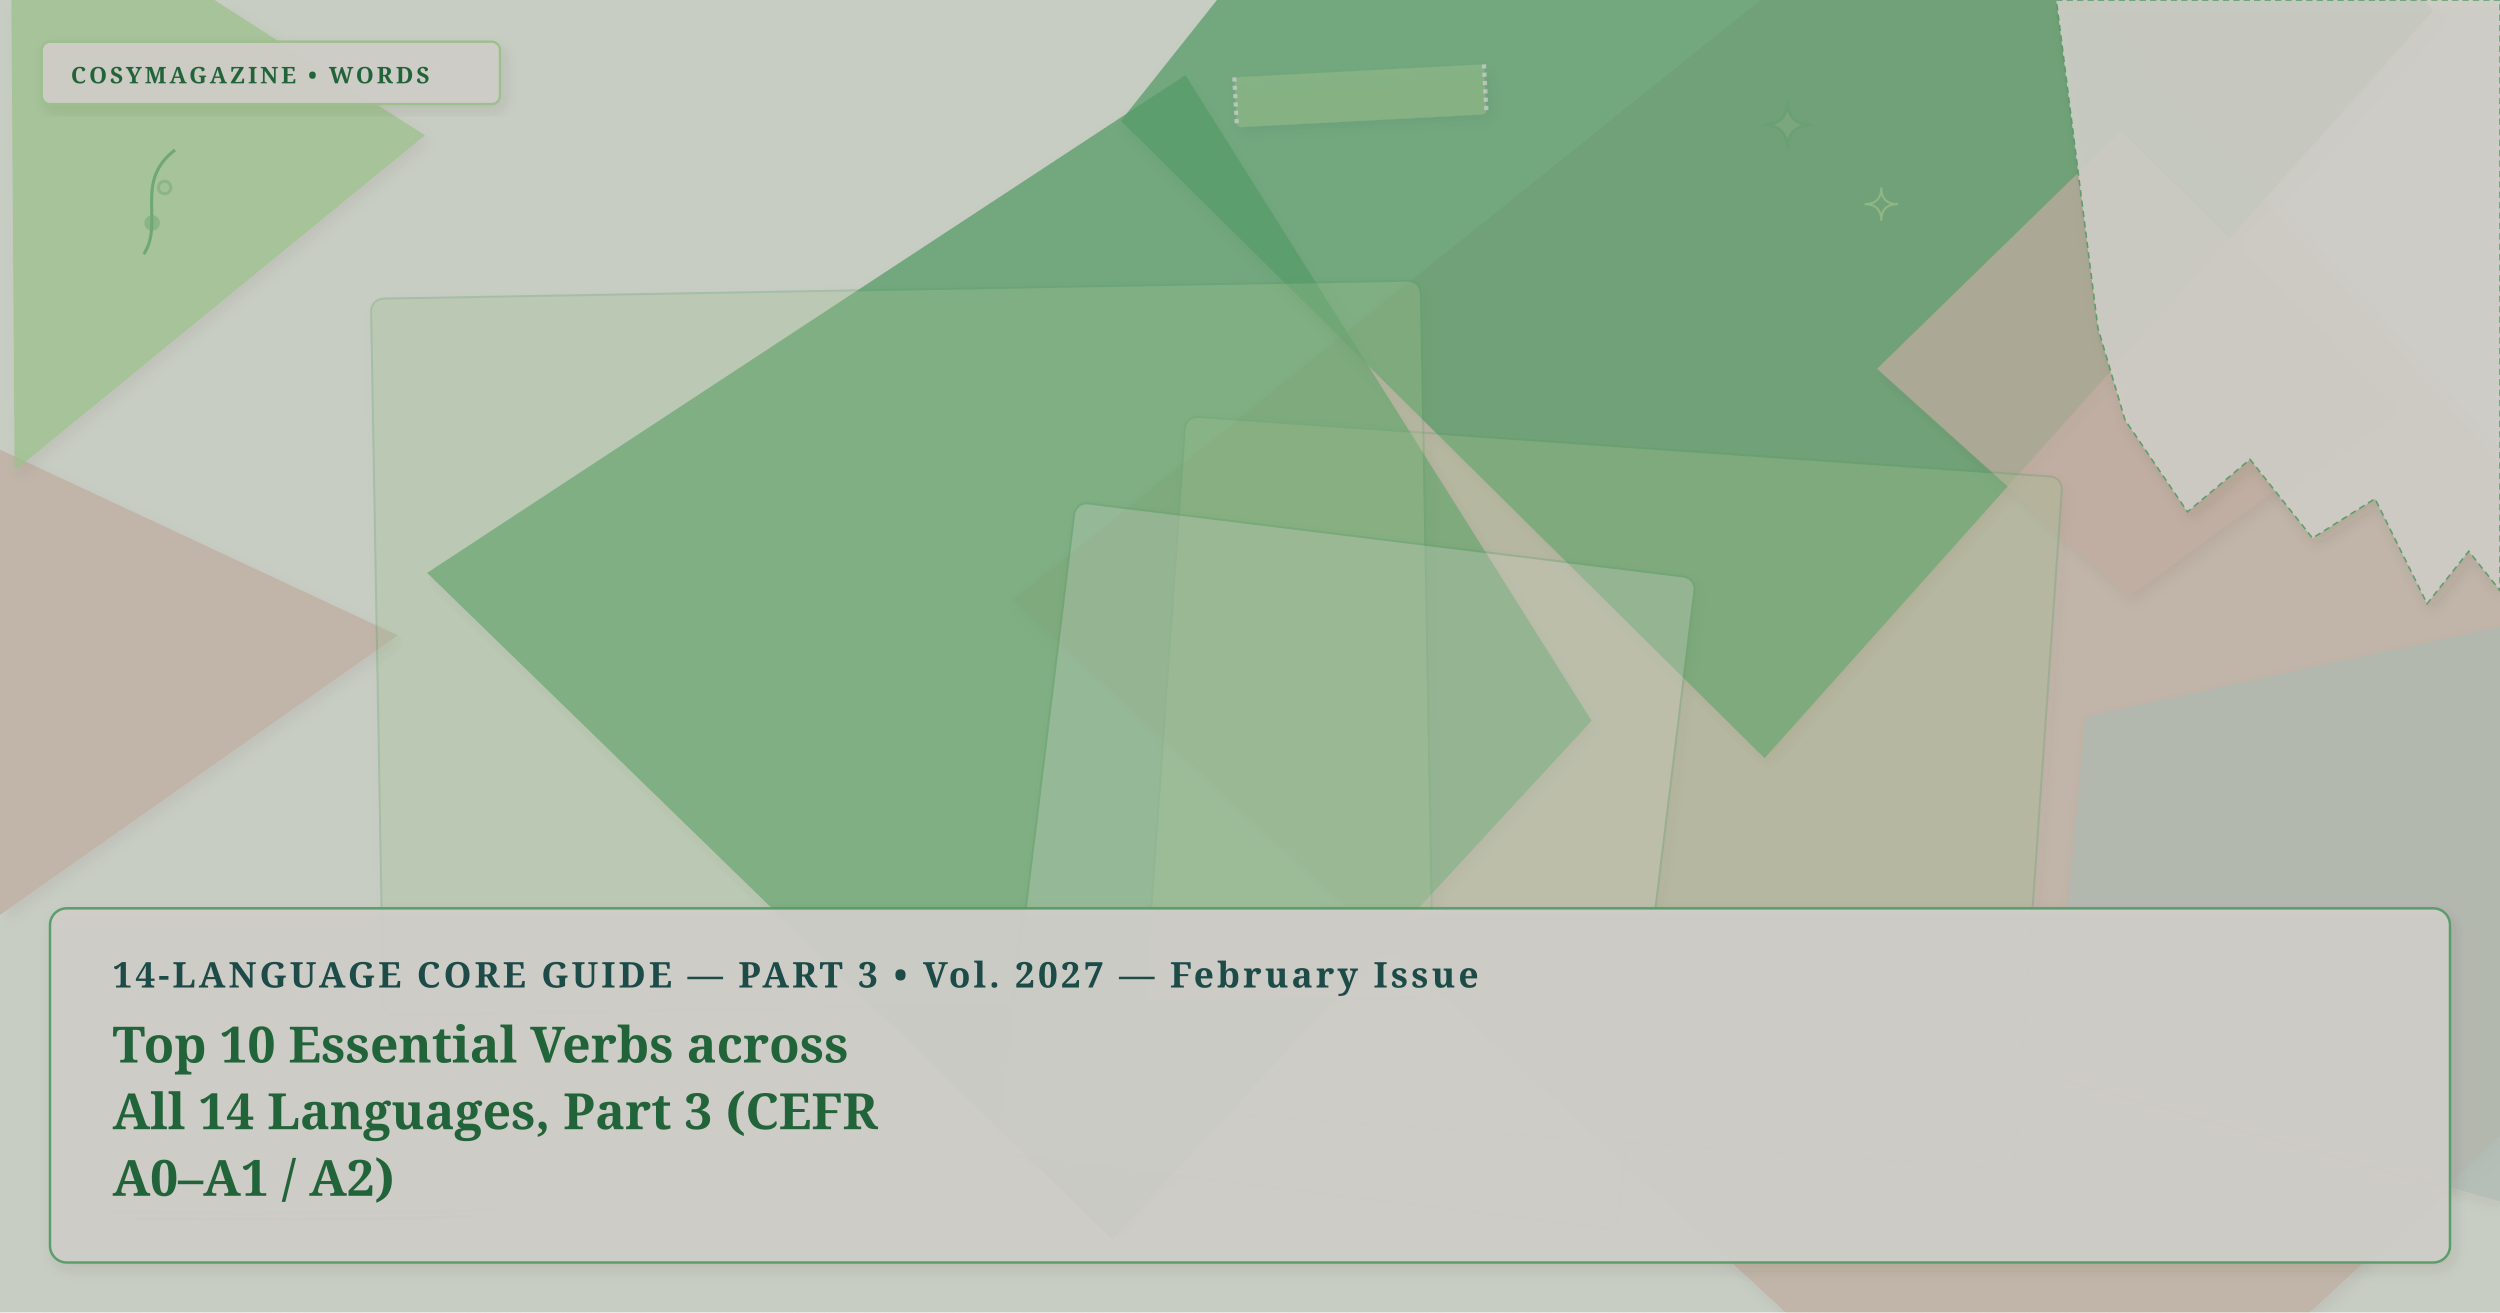
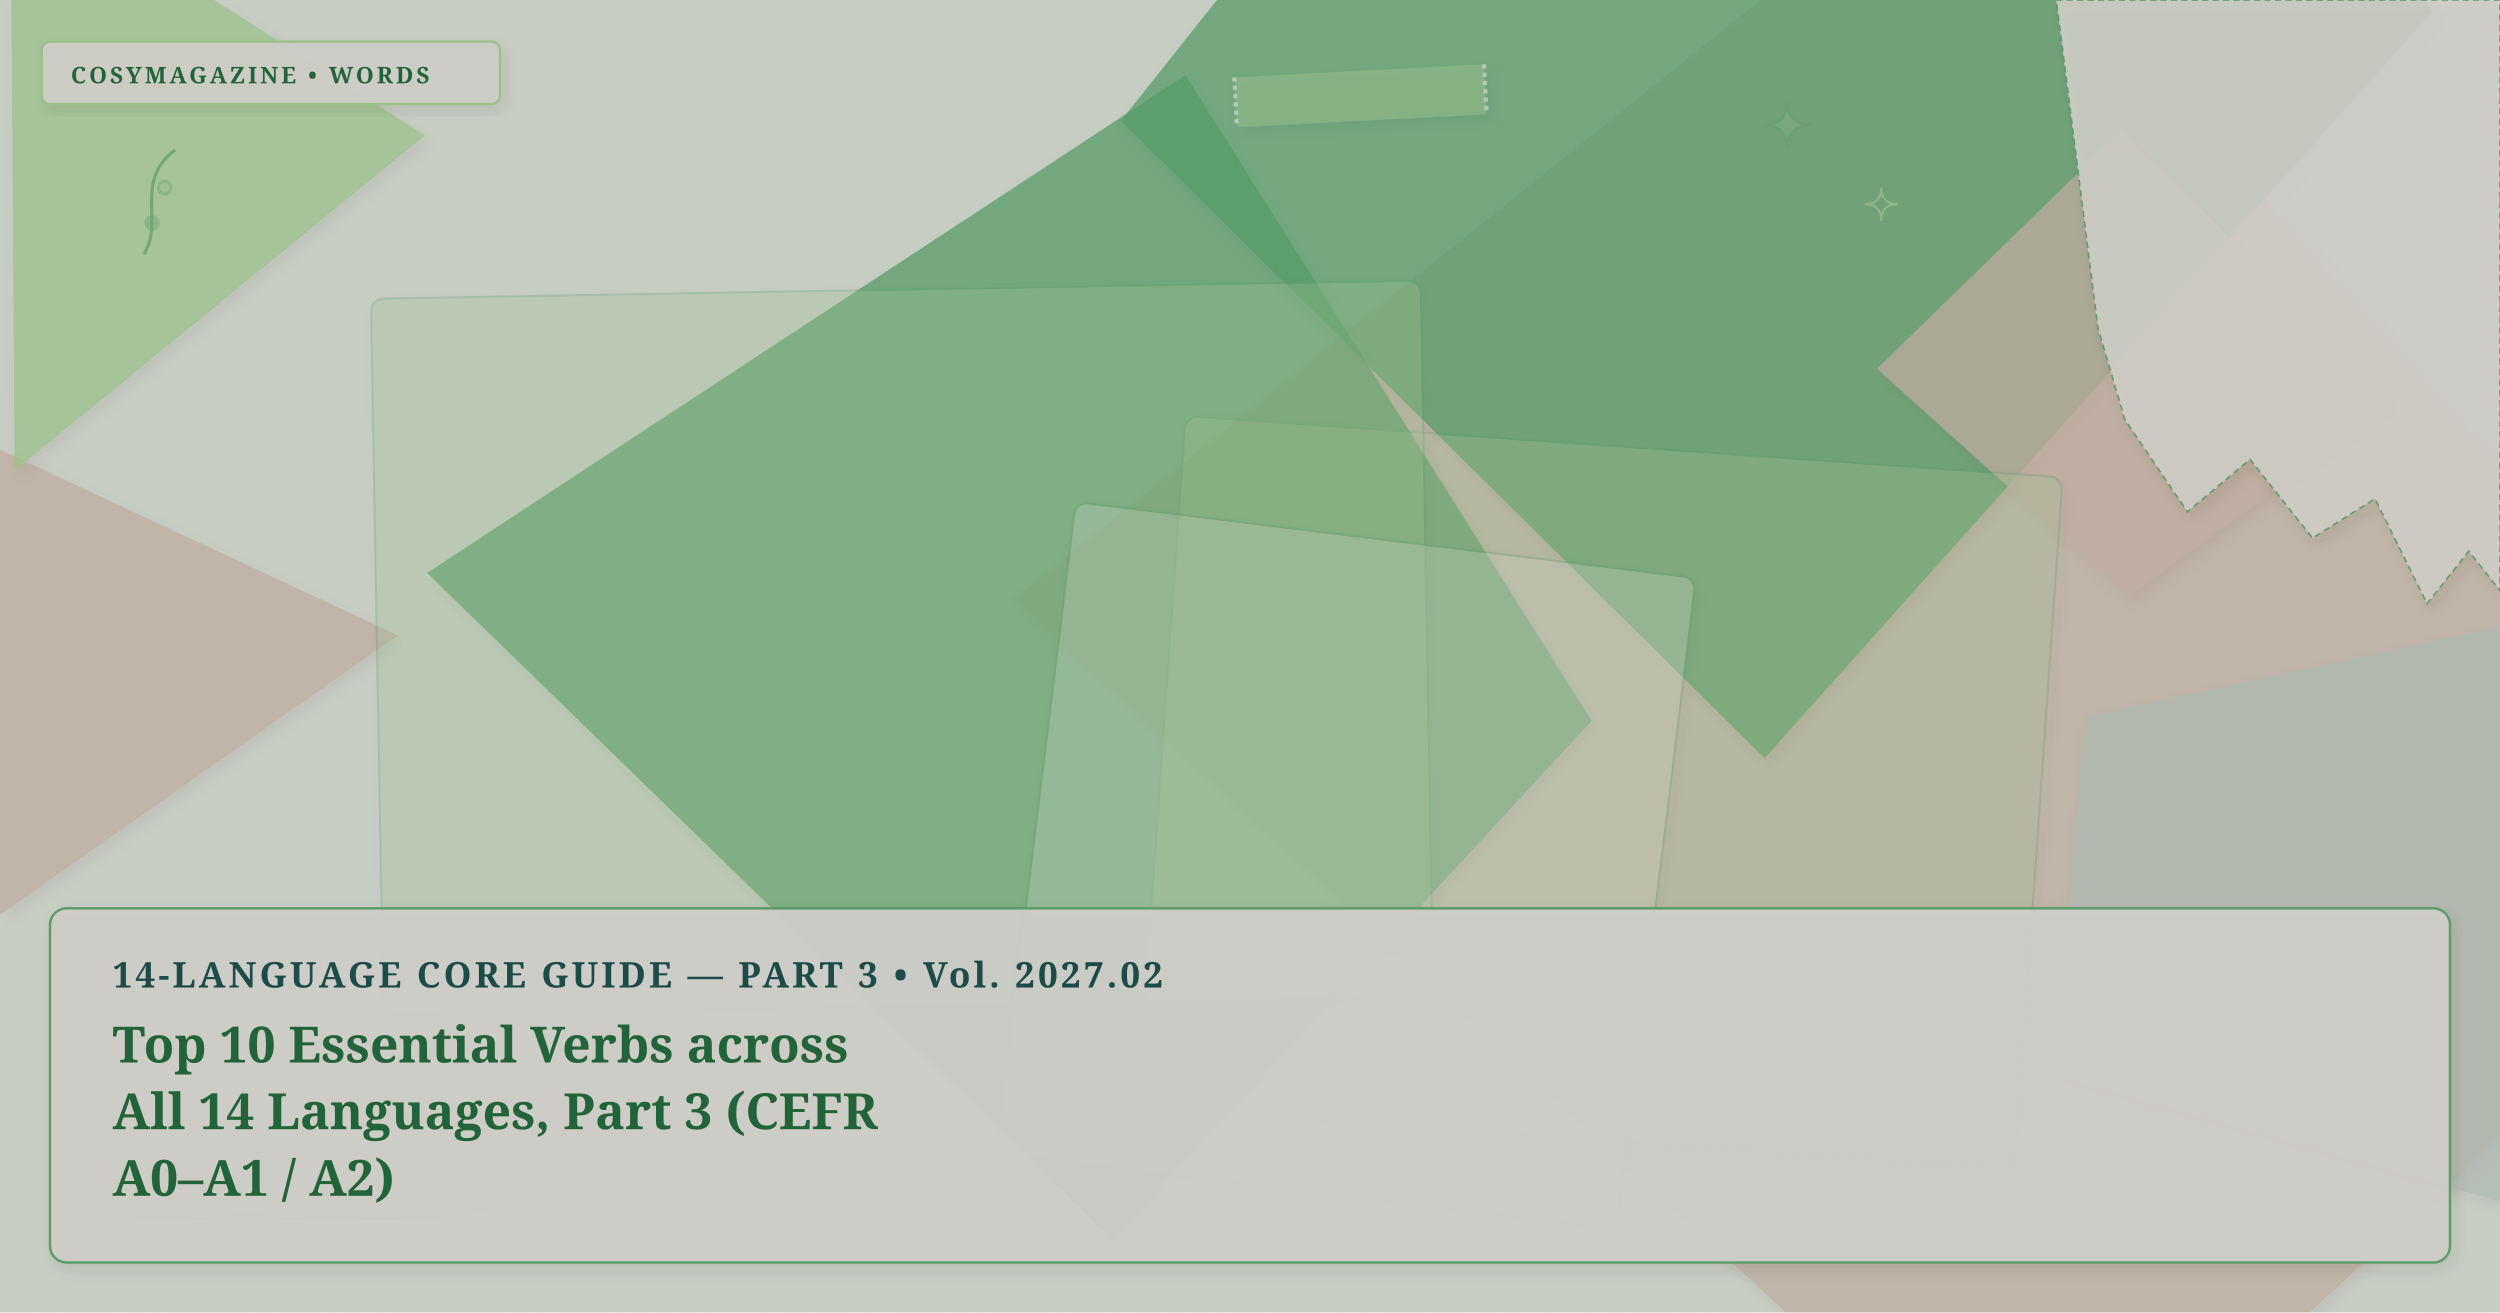
<svg xmlns="http://www.w3.org/2000/svg" viewBox="0 0 1200 630" width="100%" height="100%" preserveAspectRatio="xMidYMid slice" class="cosy-cover-art" data-motif="editorial-stars" data-seed="top-10-verbs-part-3" data-lang="en">
  <defs>
    <filter id="soft-shadow" x="-20%" y="-20%" width="140%" height="140%">
      <feDropShadow dx="2" dy="3" stdDeviation="3" flood-color="#3C281E" flood-opacity="0.10" />
    </filter>
    <filter id="paper-grain" x="0%" y="0%" width="100%" height="100%">
      <feTurbulence type="fractalNoise" baseFrequency="0.65" numOctaves="3" result="noise" />
      <feColorMatrix type="saturate" values="0" />
      <feComponentTransfer>
        <feFuncA type="linear" slope="0.05" />
      </feComponentTransfer>
      <feBlend mode="multiply" in="SourceGraphic" result="blend" />
    </filter>
  </defs>
  <style>
        @media (prefers-reduced-motion: reduce) {
          .cosy-cover-art * { animation: none !important; transition: none !important; }
        }
      </style>
  <rect width="1200" height="630" fill="#f4faef" />
  <polygon points="191,305 -78,494 -81,178" fill="#E8D2C2" opacity="0.75" style="filter: drop-shadow(2px 3px 3px rgba(60,40,30,0.08));" />
  <polygon points="1358,400 983,746 486,288 936,-73" fill="#E8D2C2" opacity="0.75" style="filter: drop-shadow(2px 3px 3px rgba(60,40,30,0.08));" />
  <polygon points="764,346 534,595 205,275 569,36" fill="#6bbd7f" opacity="0.75" style="filter: drop-shadow(2px 3px 3px rgba(60,40,30,0.08));" />
  <polygon points="1168,5 847,364 538,58 853,-338" fill="#6bbd7f" opacity="0.75" style="filter: drop-shadow(2px 3px 3px rgba(60,40,30,0.08));" />
  <polygon points="1150,193 1022,286 901,177 1018,63" fill="#E8D2C2" opacity="0.75" style="filter: drop-shadow(2px 3px 3px rgba(60,40,30,0.08));" />
  <polygon points="1372,410 1201,577 985,516 1001,344 1222,296" fill="#D5E2D9" opacity="0.75" style="filter: drop-shadow(2px 3px 3px rgba(60,40,30,0.08));" />
  <polygon points="204,65 7,226 5,-63" fill="#bee9aa" opacity="0.75" style="filter: drop-shadow(2px 3px 3px rgba(60,40,30,0.08));" />
  <g transform="rotate(4 768 380.5)">
    <rect x="557" y="214" width="422" height="333" rx="6" fill="#bee9aa" opacity="0.3" stroke="#6bbd7f" stroke-width="1" filter="url(#soft-shadow)" />
  </g>
  <g transform="rotate(-1 433 311)">
    <rect x="181" y="139" width="504" height="344" rx="6" fill="#bee9aa" opacity="0.3" stroke="#6bbd7f" stroke-width="1" filter="url(#soft-shadow)" />
  </g>
  <g transform="rotate(7 646 415.5)">
    <rect x="496" y="258" width="300" height="315" rx="6" fill="#f4faef" opacity="0.3" stroke="#6bbd7f" stroke-width="1" filter="url(#soft-shadow)" />
  </g>
  <g class="cover-torn-paper" filter="url(#soft-shadow)">
    <polygon points="987,0 1200,0 1200,283.5 1185,264.6 1165,289.8 1140,239.4 1110,258.3 1080,220.5 1050,245.7 1020,201.6 1007,157.5 987,0" fill="#FCF9F2" opacity="0.9" stroke="#6bbd7f" stroke-width="0.8" stroke-dasharray="3 2" />
  </g>
  <g transform="rotate(-3 653 46)" filter="url(#soft-shadow)">
    <rect x="593" y="34" width="120" height="24" rx="2" fill="#bee9aa" opacity="0.45" />
    <line x1="593" y1="34" x2="593" y2="58" stroke="#FFFFFF" stroke-width="2" stroke-dasharray="2 2" opacity="0.7" />
    <line x1="713" y1="34" x2="713" y2="58" stroke="#FFFFFF" stroke-width="2" stroke-dasharray="2 2" opacity="0.7" />
  </g>
  <g class="cover-tiny-doodles" stroke="#6bbd7f" stroke-width="1.5" fill="none" opacity="0.7">
    <path d="M 858 48 Q 858 60 870 60 Q 858 60 858 72 Q 858 60 846 60 Q 858 60 858 48 Z" fill="#bee9aa" opacity="0.3" />
    <path d="M 903 90 Q 903 98 911 98 Q 903 98 903 106 Q 903 98 895 98 Q 903 98 903 90 Z" stroke="#bee9aa" stroke-width="1" />
    <path d="M 69 122 C 79 107, 64 87, 84 72" />
    <circle cx="73" cy="107" r="3" fill="#6bbd7f" opacity="0.5" />
    <circle cx="79" cy="90" r="3" fill="#bee9aa" opacity="0.5" />
  </g>
  <g class="cover-sketchy-underline">
    <path d="M 55 582 Q 146 583 236 581" stroke="#bee9aa" stroke-width="2.5" stroke-linecap="round" fill="none" opacity="0.75" />
    <path d="M 65 585 Q 146 586 226 584" stroke="#6bbd7f" stroke-width="1.5" stroke-linecap="round" fill="none" opacity="0.5" />
  </g>
  <g class="cover-masthead-label" filter="url(#soft-shadow)">
    <rect x="20" y="20" width="220" height="30" rx="4" fill="#FCF9F2" opacity="0.95" stroke="#bee9aa" stroke-width="1.2" />
    <text x="34" y="40" fill="#2c7a45" font-family="Fraunces, 'Lora', Georgia, serif" font-size="11" font-weight="bold" letter-spacing="1.4">COSYMAGAZINE • WORDS</text>
  </g>
  <g class="cover-text-overlay" filter="url(#soft-shadow)">
    <rect class="cover-overlay-box" x="24" y="436" width="1152" height="170" rx="8" fill="#FCF9F2" opacity="0.96" stroke="#6bbd7f" stroke-width="1.2" />
-     <text x="54" y="474" fill="#225B58" font-family="Fraunces, 'Lora', Georgia, serif" font-size="17" font-weight="bold" letter-spacing="1.5">14-LANGUAGE CORE GUIDE — PART 3 • Vol. 2027 — February Issue</text>
+     <text x="54" y="474" fill="#225B58" font-family="Fraunces, 'Lora', Georgia, serif" font-size="17" font-weight="bold" letter-spacing="1.5">14-LANGUAGE CORE GUIDE — PART 3 • Vol. 2027.02</text>
    <text x="54" y="510" fill="#2c7a45" font-family="Fraunces, 'Lora', Georgia, serif" font-size="24" font-weight="bold">Top 10 Essential Verbs across</text>
    <text x="54" y="542" fill="#2c7a45" font-family="Fraunces, 'Lora', Georgia, serif" font-size="24" font-weight="bold">All 14 Languages, Part 3 (CEFR</text>
    <text x="54" y="574" fill="#2c7a45" font-family="Fraunces, 'Lora', Georgia, serif" font-size="24" font-weight="bold">A0–A1 / A2)</text>
  </g>
  <rect width="1200" height="630" filter="url(#paper-grain)" opacity="0.18" pointer-events="none" />
</svg>
